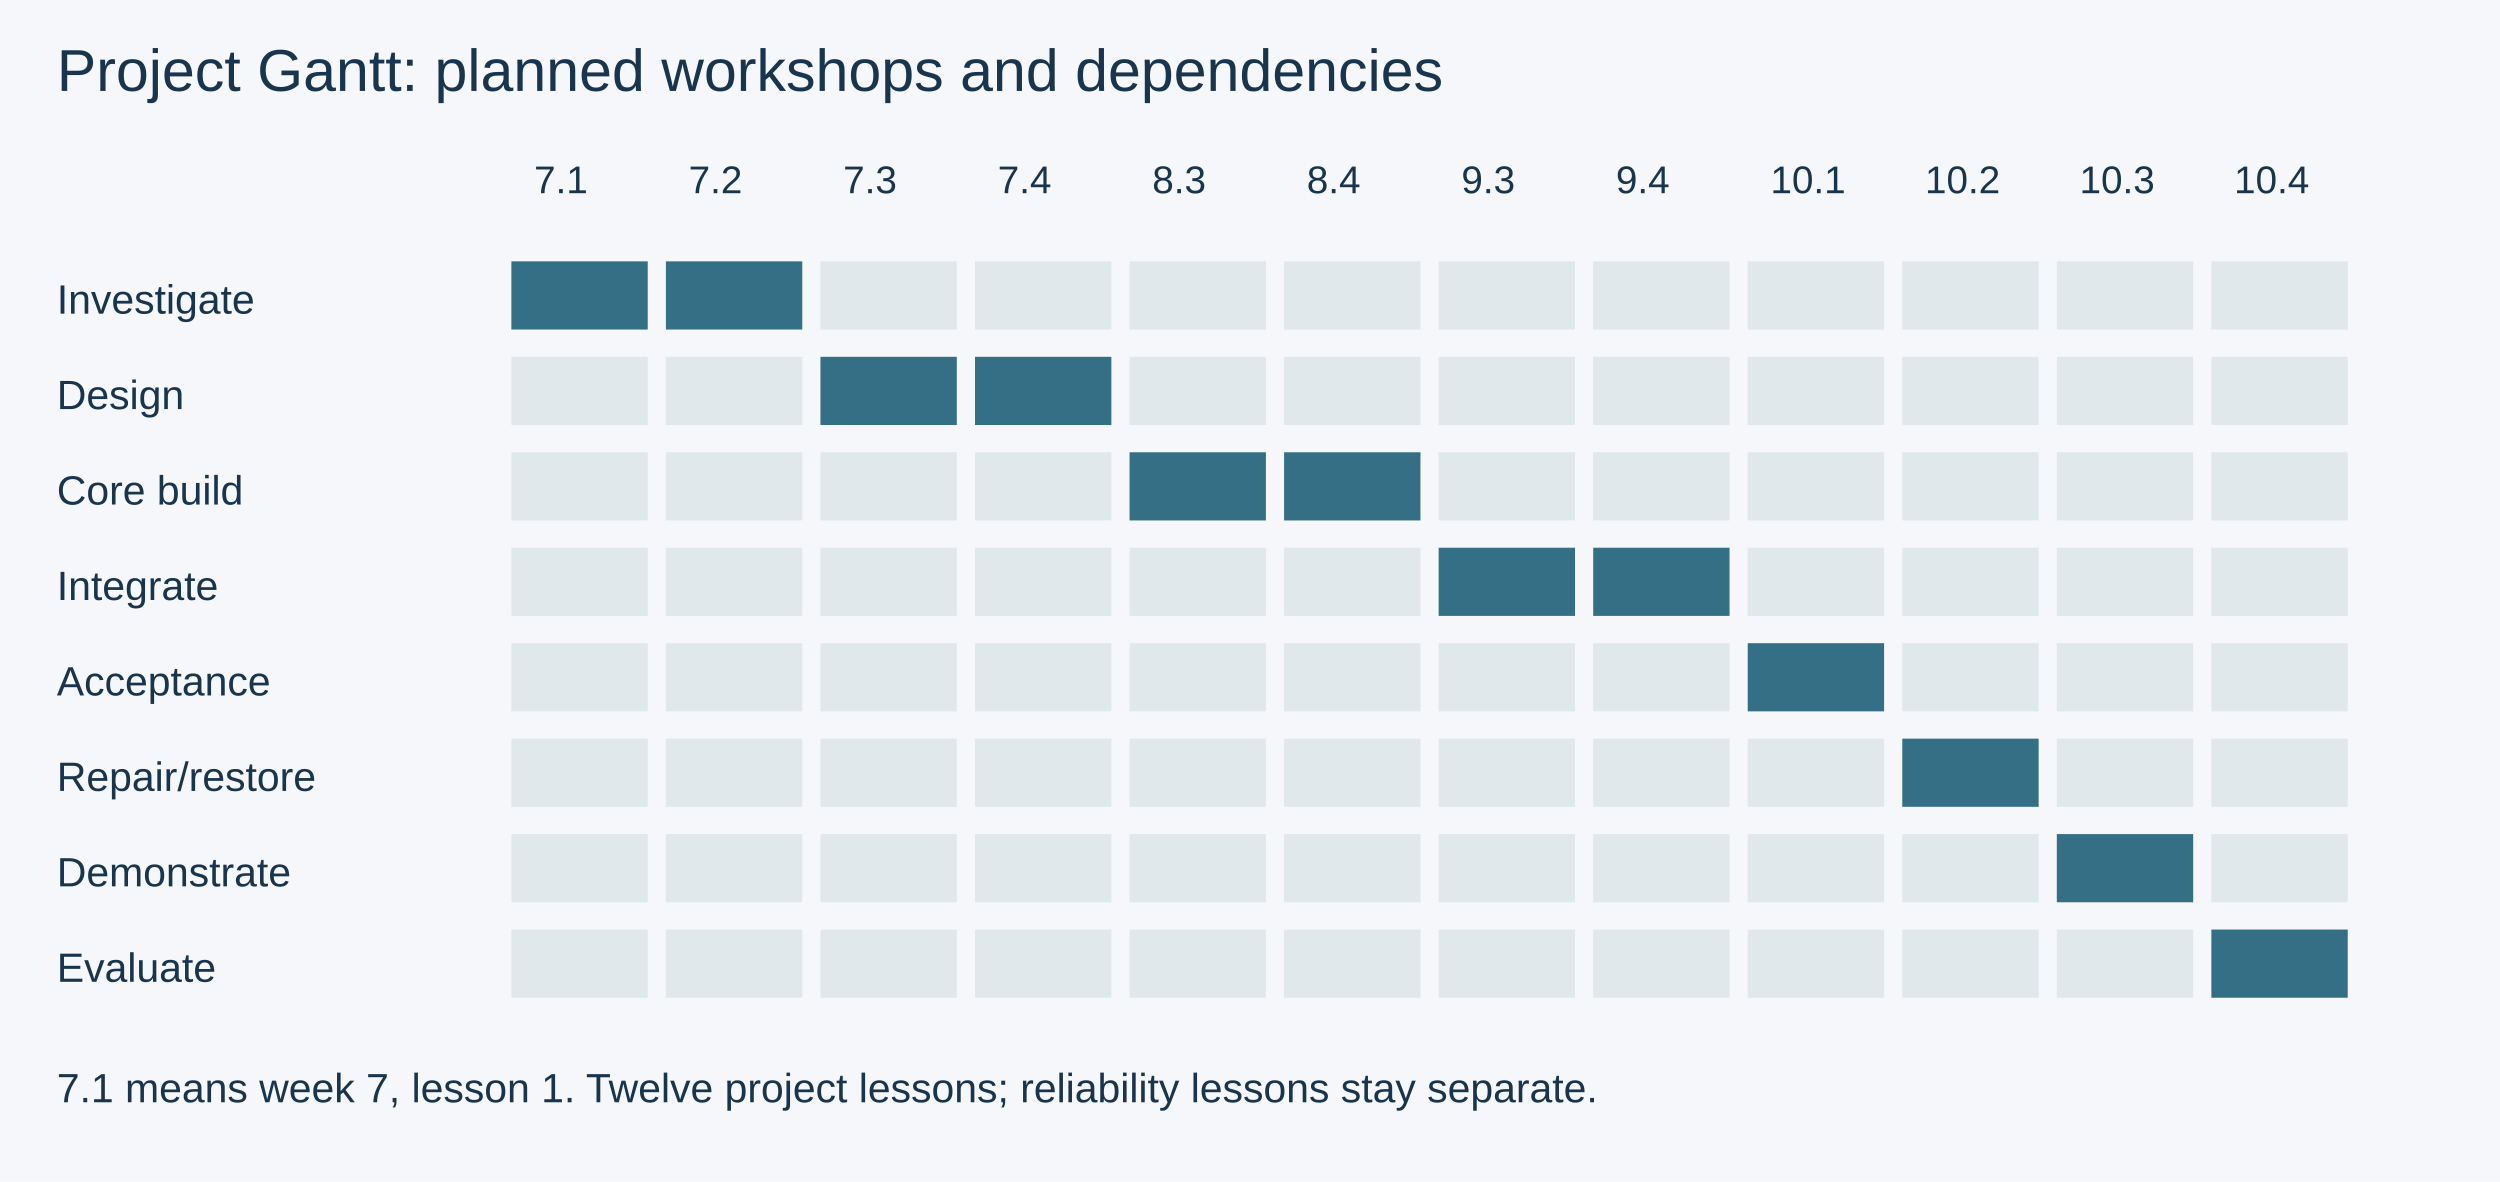
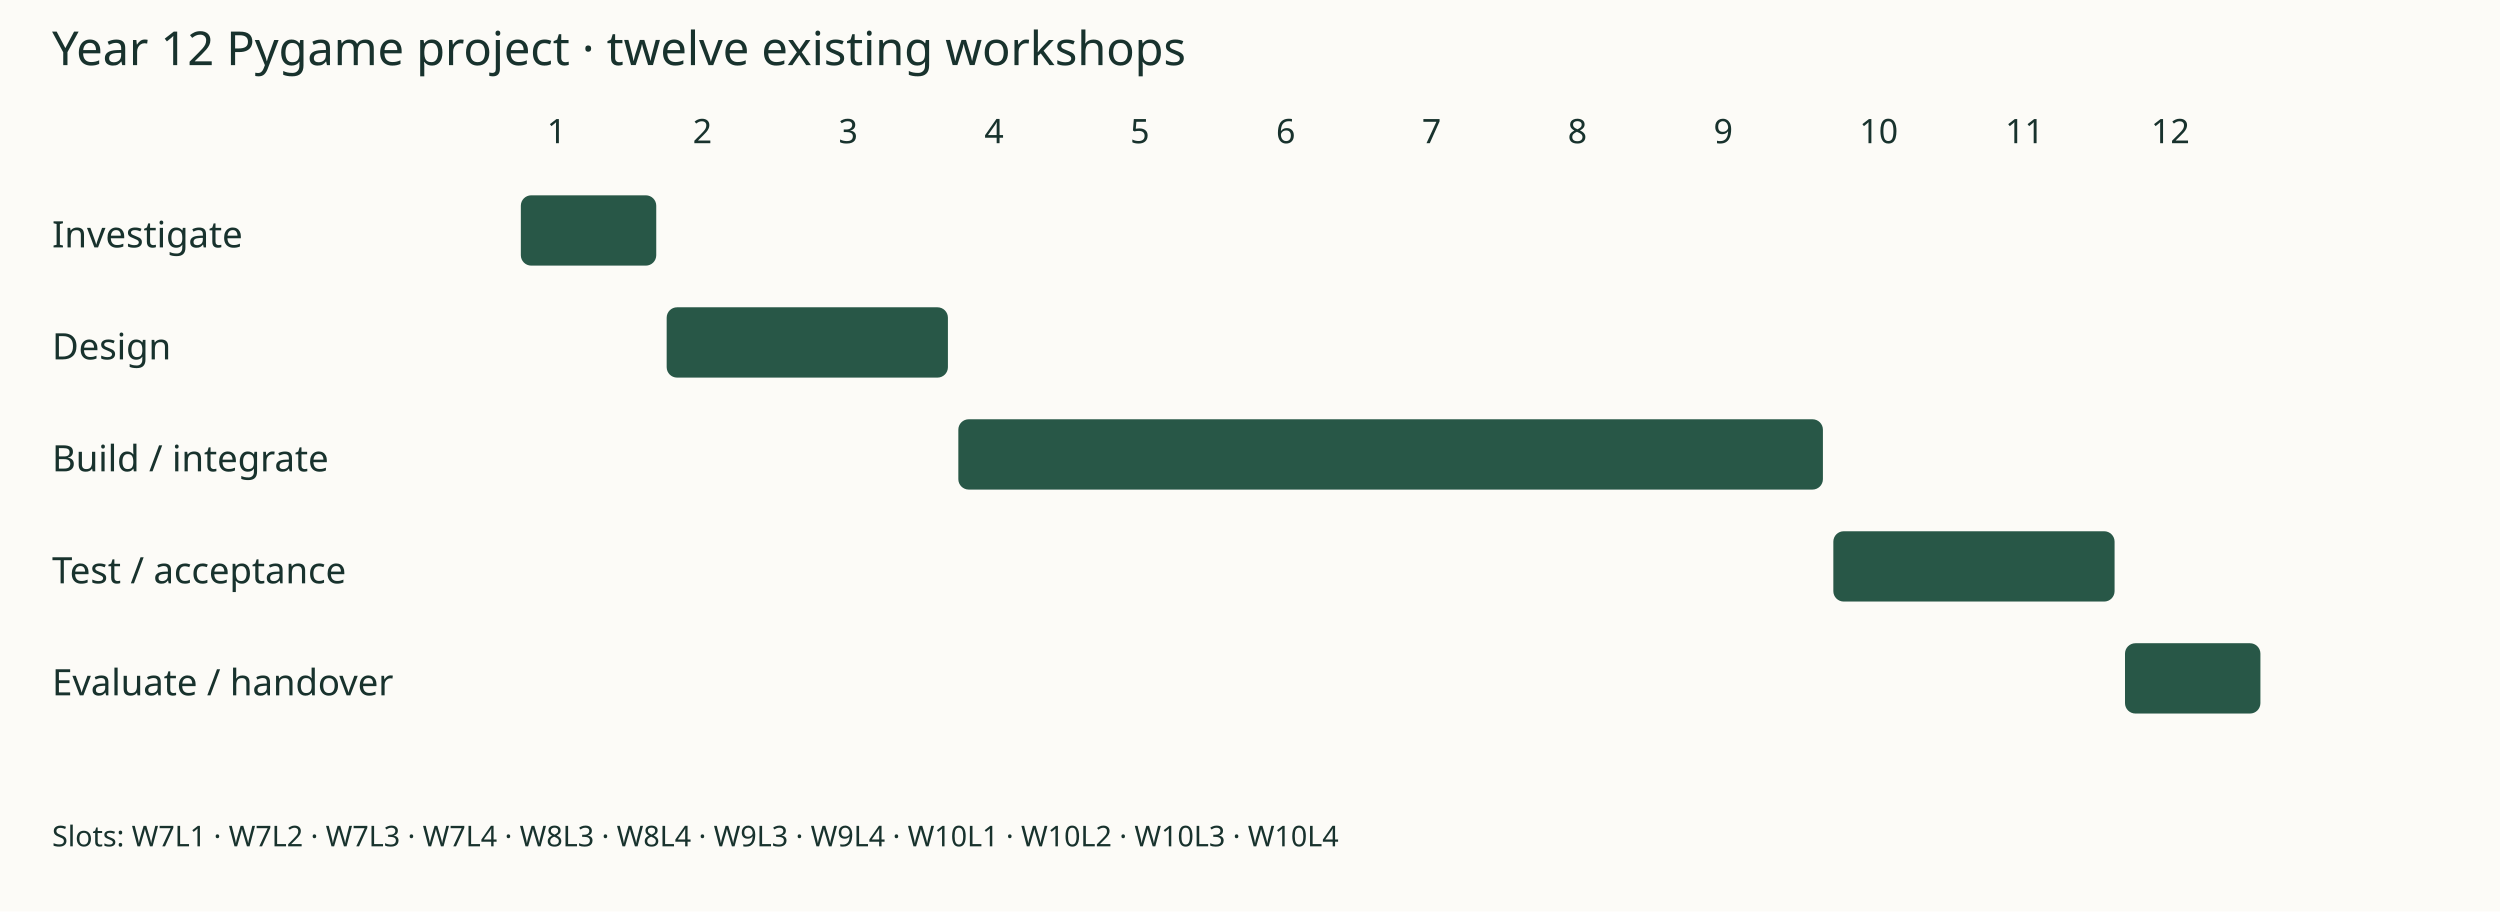
- <svg xmlns="http://www.w3.org/2000/svg" viewBox="0 0 1100 520">
-   <rect width="1100" height="520" fill="#f5f7fb" />
-   <g font-family="Arial" fill="#18354d">
-     <text x="25" y="40" font-size="26">Project Gantt: planned workshops and dependencies</text>
-     <text x="235" y="85" font-size="17">7.1</text>
-     <text x="303" y="85" font-size="17">7.2</text>
-     <text x="371" y="85" font-size="17">7.3</text>
-     <text x="439" y="85" font-size="17">7.4</text>
-     <text x="507" y="85" font-size="17">8.3</text>
-     <text x="575" y="85" font-size="17">8.4</text>
-     <text x="643" y="85" font-size="17">9.3</text>
-     <text x="711" y="85" font-size="17">9.4</text>
-     <text x="779" y="85" font-size="17">10.1</text>
-     <text x="847" y="85" font-size="17">10.2</text>
-     <text x="915" y="85" font-size="17">10.3</text>
-     <text x="983" y="85" font-size="17">10.4</text>
-     <text x="25" y="138" font-size="18">Investigate</text>
-     <rect x="225" y="115" width="60" height="30" fill="#346f86" />
-     <rect x="293" y="115" width="60" height="30" fill="#346f86" />
-     <rect x="361" y="115" width="60" height="30" fill="#e0e8ec" />
-     <rect x="429" y="115" width="60" height="30" fill="#e0e8ec" />
-     <rect x="497" y="115" width="60" height="30" fill="#e0e8ec" />
-     <rect x="565" y="115" width="60" height="30" fill="#e0e8ec" />
-     <rect x="633" y="115" width="60" height="30" fill="#e0e8ec" />
-     <rect x="701" y="115" width="60" height="30" fill="#e0e8ec" />
-     <rect x="769" y="115" width="60" height="30" fill="#e0e8ec" />
-     <rect x="837" y="115" width="60" height="30" fill="#e0e8ec" />
-     <rect x="905" y="115" width="60" height="30" fill="#e0e8ec" />
-     <rect x="973" y="115" width="60" height="30" fill="#e0e8ec" />
-     <text x="25" y="180" font-size="18">Design</text>
-     <rect x="225" y="157" width="60" height="30" fill="#e0e8ec" />
-     <rect x="293" y="157" width="60" height="30" fill="#e0e8ec" />
-     <rect x="361" y="157" width="60" height="30" fill="#346f86" />
-     <rect x="429" y="157" width="60" height="30" fill="#346f86" />
-     <rect x="497" y="157" width="60" height="30" fill="#e0e8ec" />
-     <rect x="565" y="157" width="60" height="30" fill="#e0e8ec" />
-     <rect x="633" y="157" width="60" height="30" fill="#e0e8ec" />
-     <rect x="701" y="157" width="60" height="30" fill="#e0e8ec" />
-     <rect x="769" y="157" width="60" height="30" fill="#e0e8ec" />
-     <rect x="837" y="157" width="60" height="30" fill="#e0e8ec" />
-     <rect x="905" y="157" width="60" height="30" fill="#e0e8ec" />
-     <rect x="973" y="157" width="60" height="30" fill="#e0e8ec" />
-     <text x="25" y="222" font-size="18">Core build</text>
-     <rect x="225" y="199" width="60" height="30" fill="#e0e8ec" />
-     <rect x="293" y="199" width="60" height="30" fill="#e0e8ec" />
-     <rect x="361" y="199" width="60" height="30" fill="#e0e8ec" />
-     <rect x="429" y="199" width="60" height="30" fill="#e0e8ec" />
-     <rect x="497" y="199" width="60" height="30" fill="#346f86" />
-     <rect x="565" y="199" width="60" height="30" fill="#346f86" />
-     <rect x="633" y="199" width="60" height="30" fill="#e0e8ec" />
-     <rect x="701" y="199" width="60" height="30" fill="#e0e8ec" />
-     <rect x="769" y="199" width="60" height="30" fill="#e0e8ec" />
-     <rect x="837" y="199" width="60" height="30" fill="#e0e8ec" />
-     <rect x="905" y="199" width="60" height="30" fill="#e0e8ec" />
-     <rect x="973" y="199" width="60" height="30" fill="#e0e8ec" />
-     <text x="25" y="264" font-size="18">Integrate</text>
-     <rect x="225" y="241" width="60" height="30" fill="#e0e8ec" />
-     <rect x="293" y="241" width="60" height="30" fill="#e0e8ec" />
-     <rect x="361" y="241" width="60" height="30" fill="#e0e8ec" />
-     <rect x="429" y="241" width="60" height="30" fill="#e0e8ec" />
-     <rect x="497" y="241" width="60" height="30" fill="#e0e8ec" />
-     <rect x="565" y="241" width="60" height="30" fill="#e0e8ec" />
-     <rect x="633" y="241" width="60" height="30" fill="#346f86" />
-     <rect x="701" y="241" width="60" height="30" fill="#346f86" />
-     <rect x="769" y="241" width="60" height="30" fill="#e0e8ec" />
-     <rect x="837" y="241" width="60" height="30" fill="#e0e8ec" />
-     <rect x="905" y="241" width="60" height="30" fill="#e0e8ec" />
-     <rect x="973" y="241" width="60" height="30" fill="#e0e8ec" />
-     <text x="25" y="306" font-size="18">Acceptance</text>
-     <rect x="225" y="283" width="60" height="30" fill="#e0e8ec" />
-     <rect x="293" y="283" width="60" height="30" fill="#e0e8ec" />
-     <rect x="361" y="283" width="60" height="30" fill="#e0e8ec" />
-     <rect x="429" y="283" width="60" height="30" fill="#e0e8ec" />
-     <rect x="497" y="283" width="60" height="30" fill="#e0e8ec" />
-     <rect x="565" y="283" width="60" height="30" fill="#e0e8ec" />
-     <rect x="633" y="283" width="60" height="30" fill="#e0e8ec" />
-     <rect x="701" y="283" width="60" height="30" fill="#e0e8ec" />
-     <rect x="769" y="283" width="60" height="30" fill="#346f86" />
-     <rect x="837" y="283" width="60" height="30" fill="#e0e8ec" />
-     <rect x="905" y="283" width="60" height="30" fill="#e0e8ec" />
-     <rect x="973" y="283" width="60" height="30" fill="#e0e8ec" />
-     <text x="25" y="348" font-size="18">Repair/restore</text>
-     <rect x="225" y="325" width="60" height="30" fill="#e0e8ec" />
-     <rect x="293" y="325" width="60" height="30" fill="#e0e8ec" />
-     <rect x="361" y="325" width="60" height="30" fill="#e0e8ec" />
-     <rect x="429" y="325" width="60" height="30" fill="#e0e8ec" />
-     <rect x="497" y="325" width="60" height="30" fill="#e0e8ec" />
-     <rect x="565" y="325" width="60" height="30" fill="#e0e8ec" />
-     <rect x="633" y="325" width="60" height="30" fill="#e0e8ec" />
-     <rect x="701" y="325" width="60" height="30" fill="#e0e8ec" />
-     <rect x="769" y="325" width="60" height="30" fill="#e0e8ec" />
-     <rect x="837" y="325" width="60" height="30" fill="#346f86" />
-     <rect x="905" y="325" width="60" height="30" fill="#e0e8ec" />
-     <rect x="973" y="325" width="60" height="30" fill="#e0e8ec" />
-     <text x="25" y="390" font-size="18">Demonstrate</text>
-     <rect x="225" y="367" width="60" height="30" fill="#e0e8ec" />
-     <rect x="293" y="367" width="60" height="30" fill="#e0e8ec" />
-     <rect x="361" y="367" width="60" height="30" fill="#e0e8ec" />
-     <rect x="429" y="367" width="60" height="30" fill="#e0e8ec" />
-     <rect x="497" y="367" width="60" height="30" fill="#e0e8ec" />
-     <rect x="565" y="367" width="60" height="30" fill="#e0e8ec" />
-     <rect x="633" y="367" width="60" height="30" fill="#e0e8ec" />
-     <rect x="701" y="367" width="60" height="30" fill="#e0e8ec" />
-     <rect x="769" y="367" width="60" height="30" fill="#e0e8ec" />
-     <rect x="837" y="367" width="60" height="30" fill="#e0e8ec" />
-     <rect x="905" y="367" width="60" height="30" fill="#346f86" />
-     <rect x="973" y="367" width="60" height="30" fill="#e0e8ec" />
-     <text x="25" y="432" font-size="18">Evaluate</text>
-     <rect x="225" y="409" width="60" height="30" fill="#e0e8ec" />
-     <rect x="293" y="409" width="60" height="30" fill="#e0e8ec" />
-     <rect x="361" y="409" width="60" height="30" fill="#e0e8ec" />
-     <rect x="429" y="409" width="60" height="30" fill="#e0e8ec" />
-     <rect x="497" y="409" width="60" height="30" fill="#e0e8ec" />
-     <rect x="565" y="409" width="60" height="30" fill="#e0e8ec" />
-     <rect x="633" y="409" width="60" height="30" fill="#e0e8ec" />
-     <rect x="701" y="409" width="60" height="30" fill="#e0e8ec" />
-     <rect x="769" y="409" width="60" height="30" fill="#e0e8ec" />
-     <rect x="837" y="409" width="60" height="30" fill="#e0e8ec" />
-     <rect x="905" y="409" width="60" height="30" fill="#e0e8ec" />
-     <rect x="973" y="409" width="60" height="30" fill="#346f86" />
-     <text x="25" y="485" font-size="18">7.1 means week 7, lesson 1. Twelve project lessons; reliability lessons stay separate.</text>
+ <svg xmlns="http://www.w3.org/2000/svg" width="960" height="350" viewBox="0 0 960 350" role="img" aria-labelledby="title desc">
+   <rect width="960" height="350" fill="#fcfbf7" />
+   <g font-family="sans-serif" fill="#18322d">
+     <text x="20" y="25" font-size="18">Year 12 Pygame project · twelve existing workshops</text>
+     <text x="210" y="55" font-size="13">1</text>
+     <text x="266" y="55" font-size="13">2</text>
+     <text x="322" y="55" font-size="13">3</text>
+     <text x="378" y="55" font-size="13">4</text>
+     <text x="434" y="55" font-size="13">5</text>
+     <text x="490" y="55" font-size="13">6</text>
+     <text x="546" y="55" font-size="13">7</text>
+     <text x="602" y="55" font-size="13">8</text>
+     <text x="658" y="55" font-size="13">9</text>
+     <text x="714" y="55" font-size="13">10</text>
+     <text x="770" y="55" font-size="13">11</text>
+     <text x="826" y="55" font-size="13">12</text>
+     <text x="20" y="95" font-size="14">Investigate</text>
+     <rect x="200" y="75" width="52" height="27" rx="4" fill="#285747" />
+     <text x="20" y="138" font-size="14">Design</text>
+     <rect x="256" y="118" width="108" height="27" rx="4" fill="#285747" />
+     <text x="20" y="181" font-size="14">Build / integrate</text>
+     <rect x="368" y="161" width="332" height="27" rx="4" fill="#285747" />
+     <text x="20" y="224" font-size="14">Test / acceptance</text>
+     <rect x="704" y="204" width="108" height="27" rx="4" fill="#285747" />
+     <text x="20" y="267" font-size="14">Evaluate / handover</text>
+     <rect x="816" y="247" width="52" height="27" rx="4" fill="#285747" />
+     <text x="20" y="325" font-size="11">Slots: W7L1 · W7L2 · W7L3 · W7L4 · W8L3 · W8L4 · W9L3 · W9L4 · W10L1 · W10L2 · W10L3 · W10L4</text>
  </g>
</svg>
